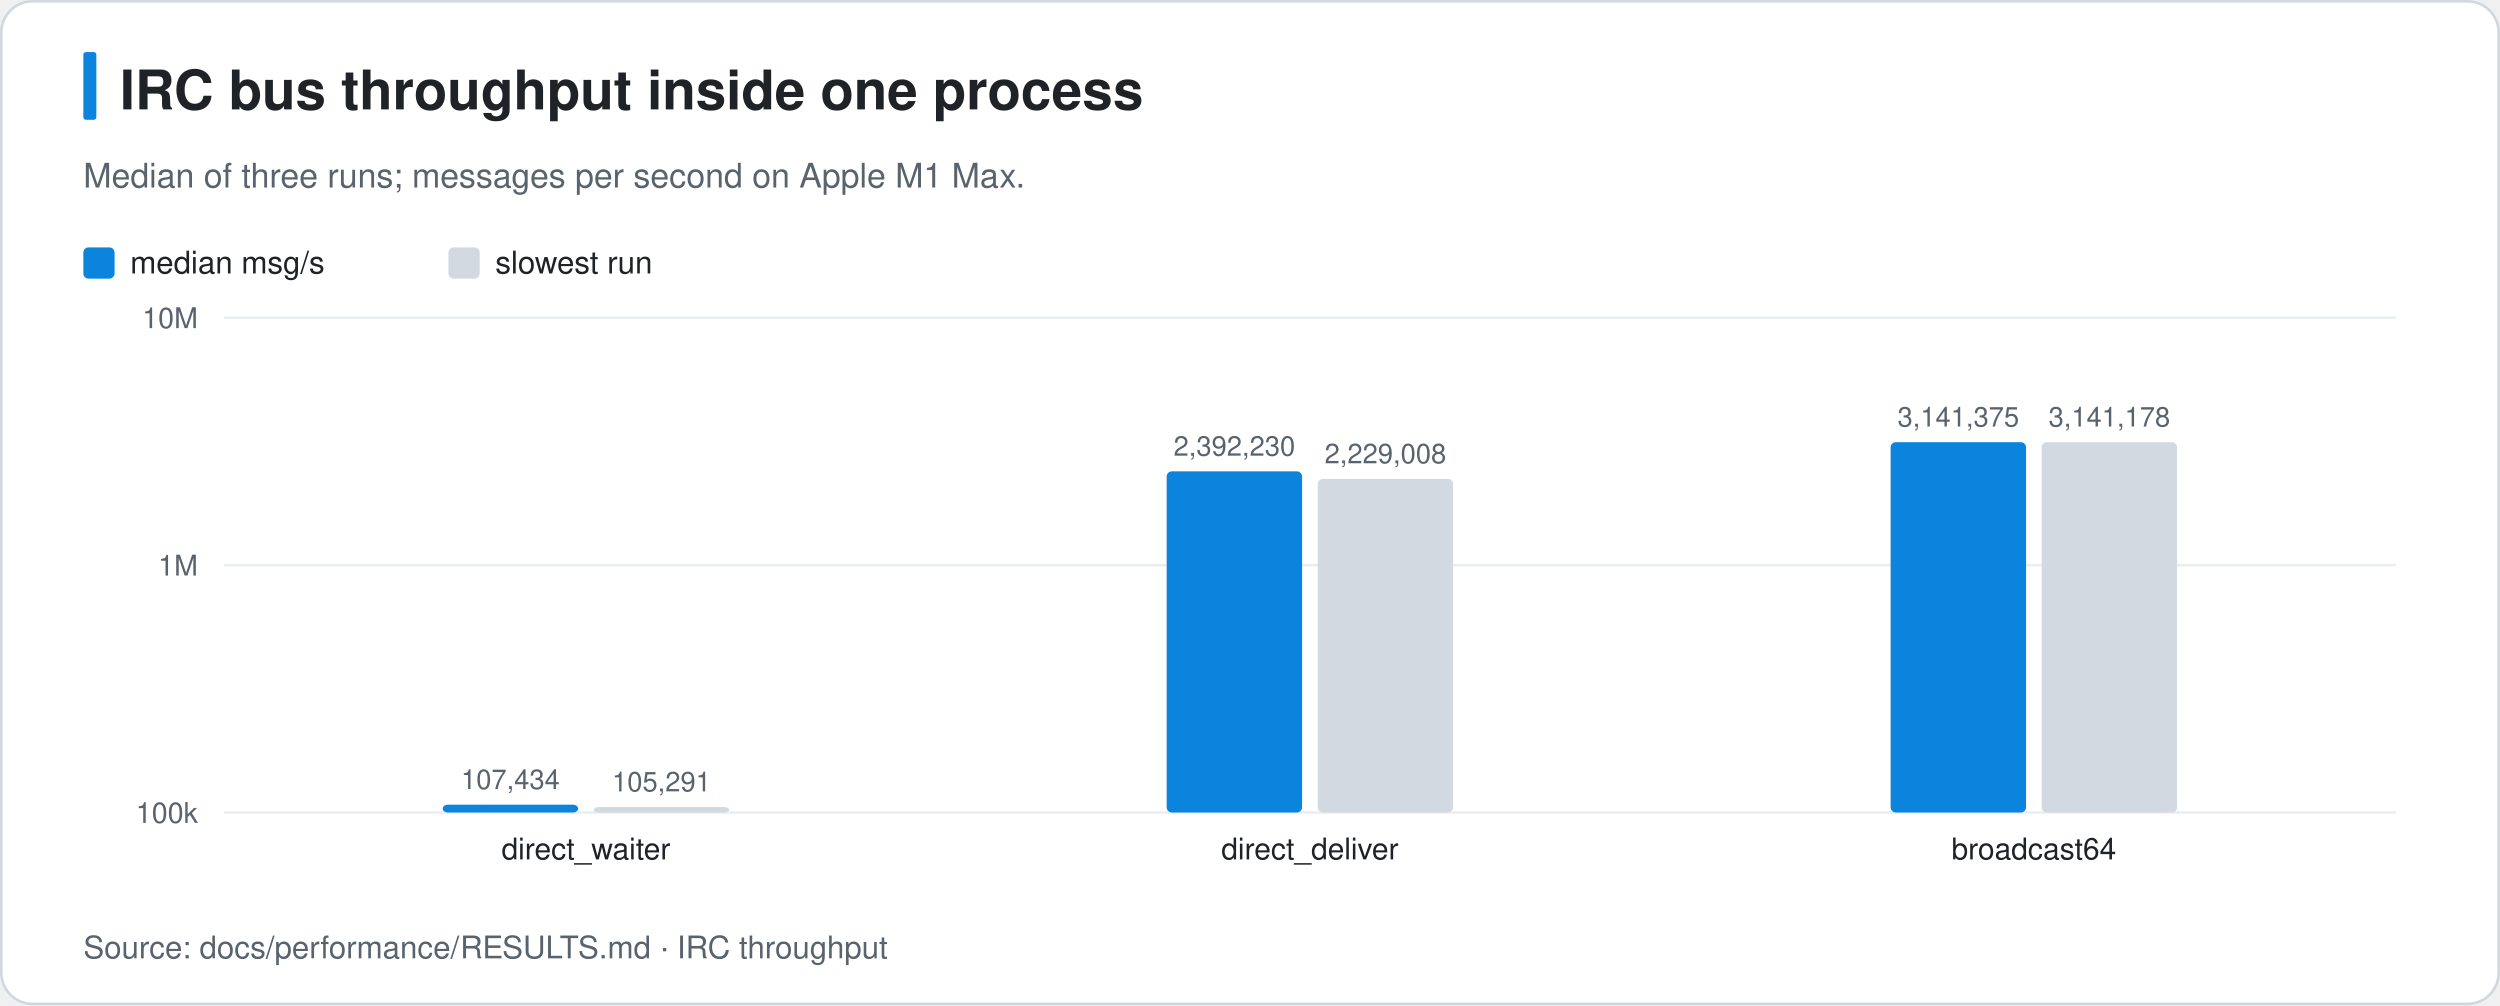
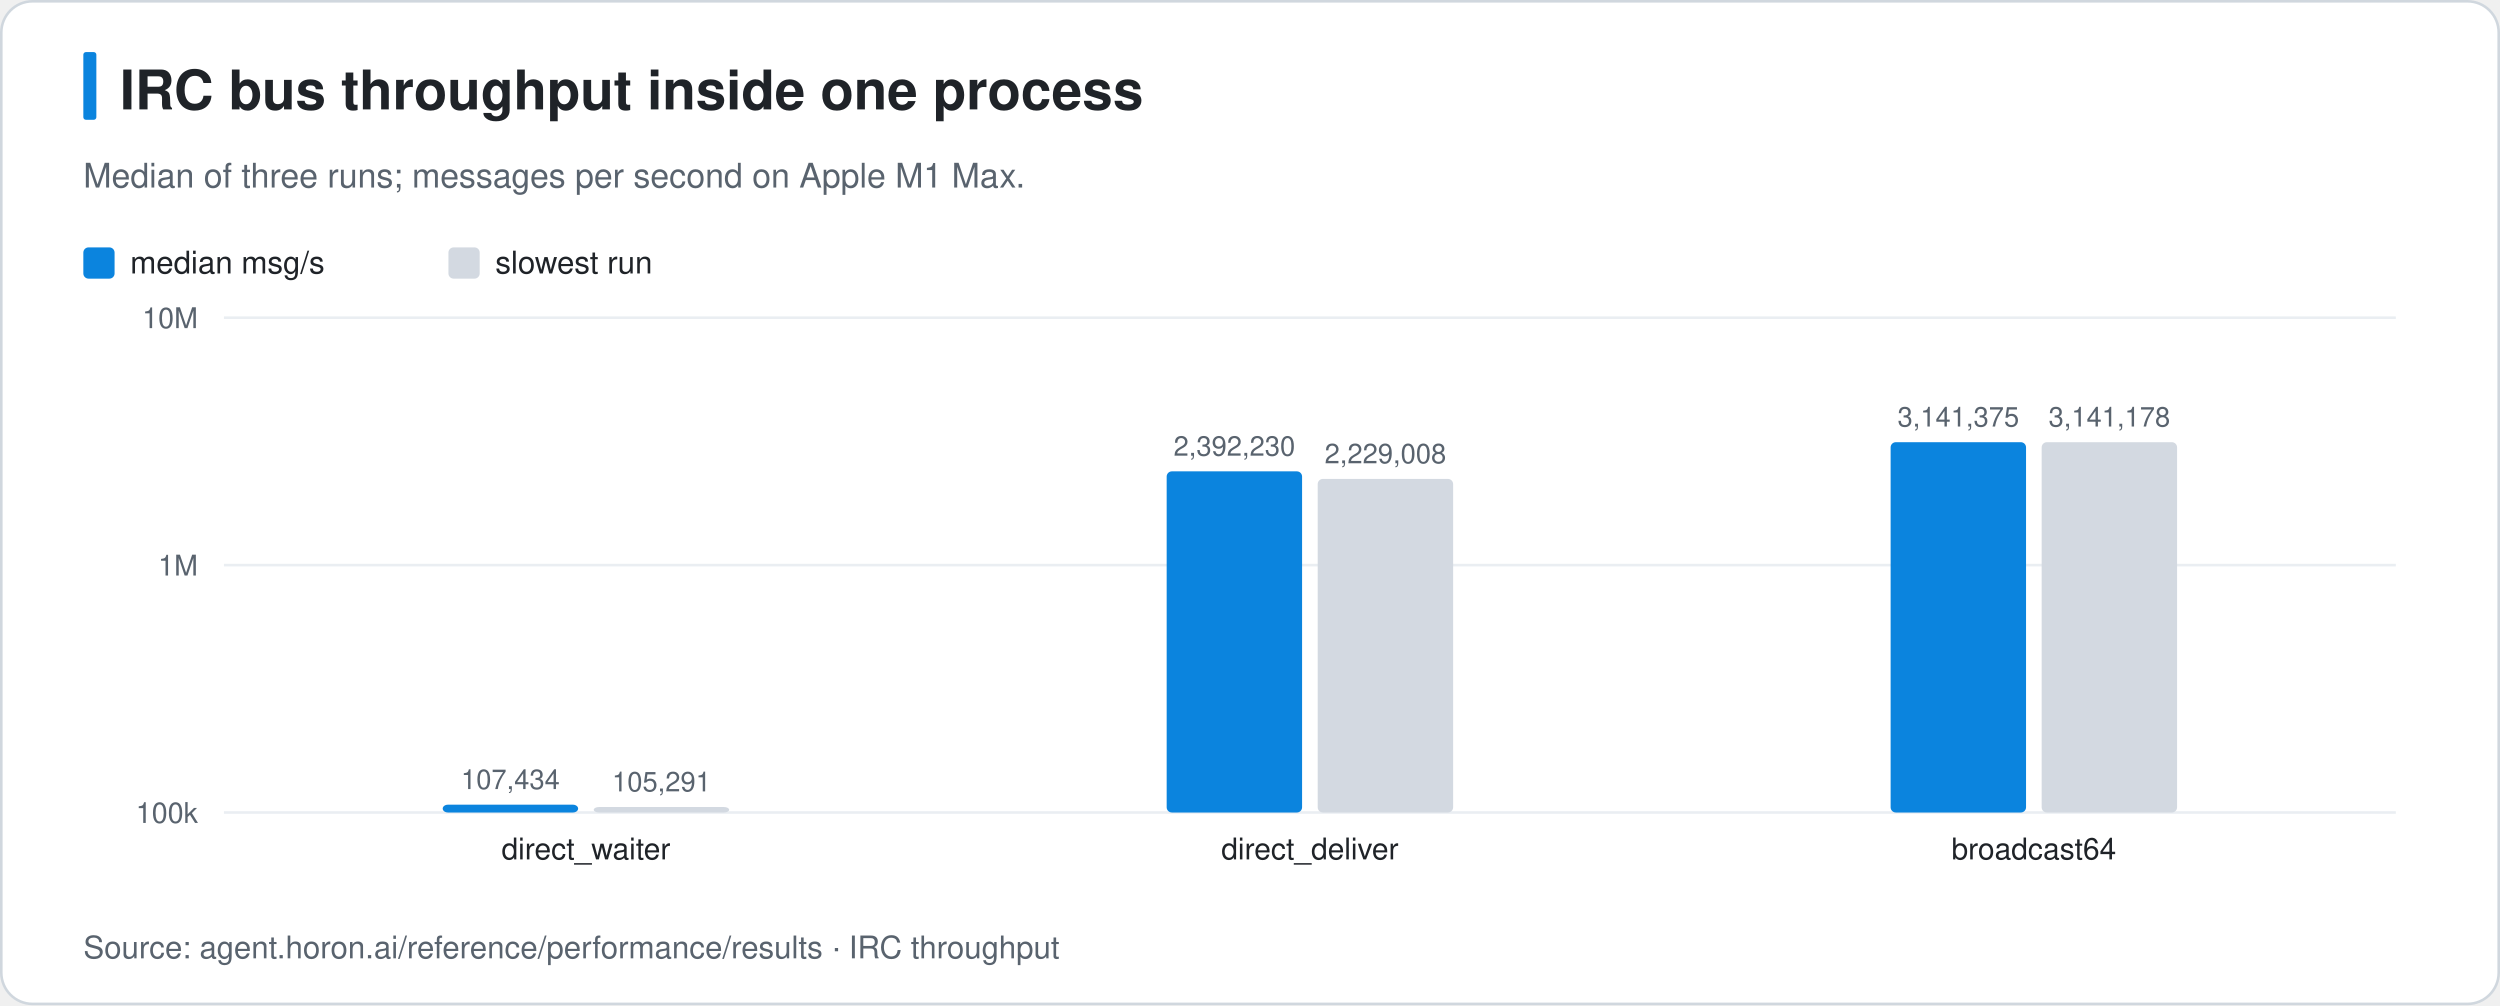
<svg xmlns="http://www.w3.org/2000/svg" width="960" height="386" viewBox="0 0 960 386" font-family="-apple-system, BlinkMacSystemFont, 'Segoe UI', 'Noto Sans KR', 'Apple SD Gothic Neo', Helvetica, Arial, sans-serif" role="img">
  <rect x="0.5" y="0.5" width="959" height="385" rx="12" fill="#ffffff" stroke="#d0d7de" />
  <rect x="32" y="20" width="5" height="26" rx="1" fill="#0b84de" />
  <text x="46.0" y="42.0" font-size="21" fill="#1f2328" text-anchor="start" font-weight="bold">IRC bus throughput inside one process</text>
  <text x="32.0" y="72.0" font-size="13" fill="#59636e" text-anchor="start" font-weight="normal">Median of three runs; messages per second on Apple M1 Max.</text>
  <rect x="32.0" y="95.0" width="12" height="12" rx="2" fill="#0b84de" />
  <text x="50.0" y="105.0" font-size="12" fill="#1f2328" text-anchor="start" font-weight="normal">median msg/s</text>
  <rect x="172.2" y="95.0" width="12" height="12" rx="2" fill="#d3d9e1" />
  <text x="190.2" y="105.0" font-size="12" fill="#1f2328" text-anchor="start" font-weight="normal">slowest run</text>
  <line x1="86.0" y1="312.0" x2="920.0" y2="312.0" stroke="#eaeef2" />
  <text x="76.0" y="316.0" font-size="11" fill="#59636e" text-anchor="end" font-weight="normal">100k</text>
  <line x1="86.0" y1="217.0" x2="920.0" y2="217.0" stroke="#eaeef2" />
  <text x="76.0" y="221.0" font-size="11" fill="#59636e" text-anchor="end" font-weight="normal">1M</text>
  <line x1="86.0" y1="122.0" x2="920.0" y2="122.0" stroke="#eaeef2" />
  <text x="76.0" y="126.0" font-size="11" fill="#59636e" text-anchor="end" font-weight="normal">10M</text>
  <rect x="170.0" y="309.0" width="52.0" height="3.0" rx="2" fill="#0b84de" />
  <text x="196.0" y="303.0" font-size="10.5" fill="#59636e" text-anchor="middle" font-weight="normal">107,434</text>
  <rect x="228.0" y="309.9" width="52.0" height="2.1" rx="2" fill="#d3d9e1" />
  <text x="254.0" y="303.9" font-size="10.5" fill="#59636e" text-anchor="middle" font-weight="normal">105,291</text>
  <text x="225.0" y="330.0" font-size="11.5" fill="#1f2328" text-anchor="middle" font-weight="normal">direct_waiter</text>
  <rect x="448.0" y="181.0" width="52.0" height="131.0" rx="2" fill="#0b84de" />
  <text x="474.0" y="175.0" font-size="10.5" fill="#59636e" text-anchor="middle" font-weight="normal">2,392,230</text>
  <rect x="506.0" y="183.9" width="52.0" height="128.1" rx="2" fill="#d3d9e1" />
  <text x="532.0" y="177.9" font-size="10.5" fill="#59636e" text-anchor="middle" font-weight="normal">2,229,008</text>
  <text x="503.0" y="330.0" font-size="11.5" fill="#1f2328" text-anchor="middle" font-weight="normal">direct_deliver</text>
  <rect x="726.0" y="169.8" width="52.0" height="142.2" rx="2" fill="#0b84de" />
  <text x="752.0" y="163.8" font-size="10.5" fill="#59636e" text-anchor="middle" font-weight="normal">3,141,375</text>
  <rect x="784.0" y="169.8" width="52.0" height="142.2" rx="2" fill="#d3d9e1" />
  <text x="810.0" y="163.8" font-size="10.5" fill="#59636e" text-anchor="middle" font-weight="normal">3,141,178</text>
  <text x="781.0" y="330.0" font-size="11.5" fill="#1f2328" text-anchor="middle" font-weight="normal">broadcast64</text>
-   <text x="32.0" y="368.0" font-size="12" fill="#59636e" text-anchor="start" font-weight="normal">Source: docs/performance/RESULTS.md · IRC throughput</text>
+   <text x="32.0" y="368.0" font-size="12" fill="#59636e" text-anchor="start" font-weight="normal">Source: agent.horon.ai/reference/performance/results · IRC throughput</text>
</svg>
